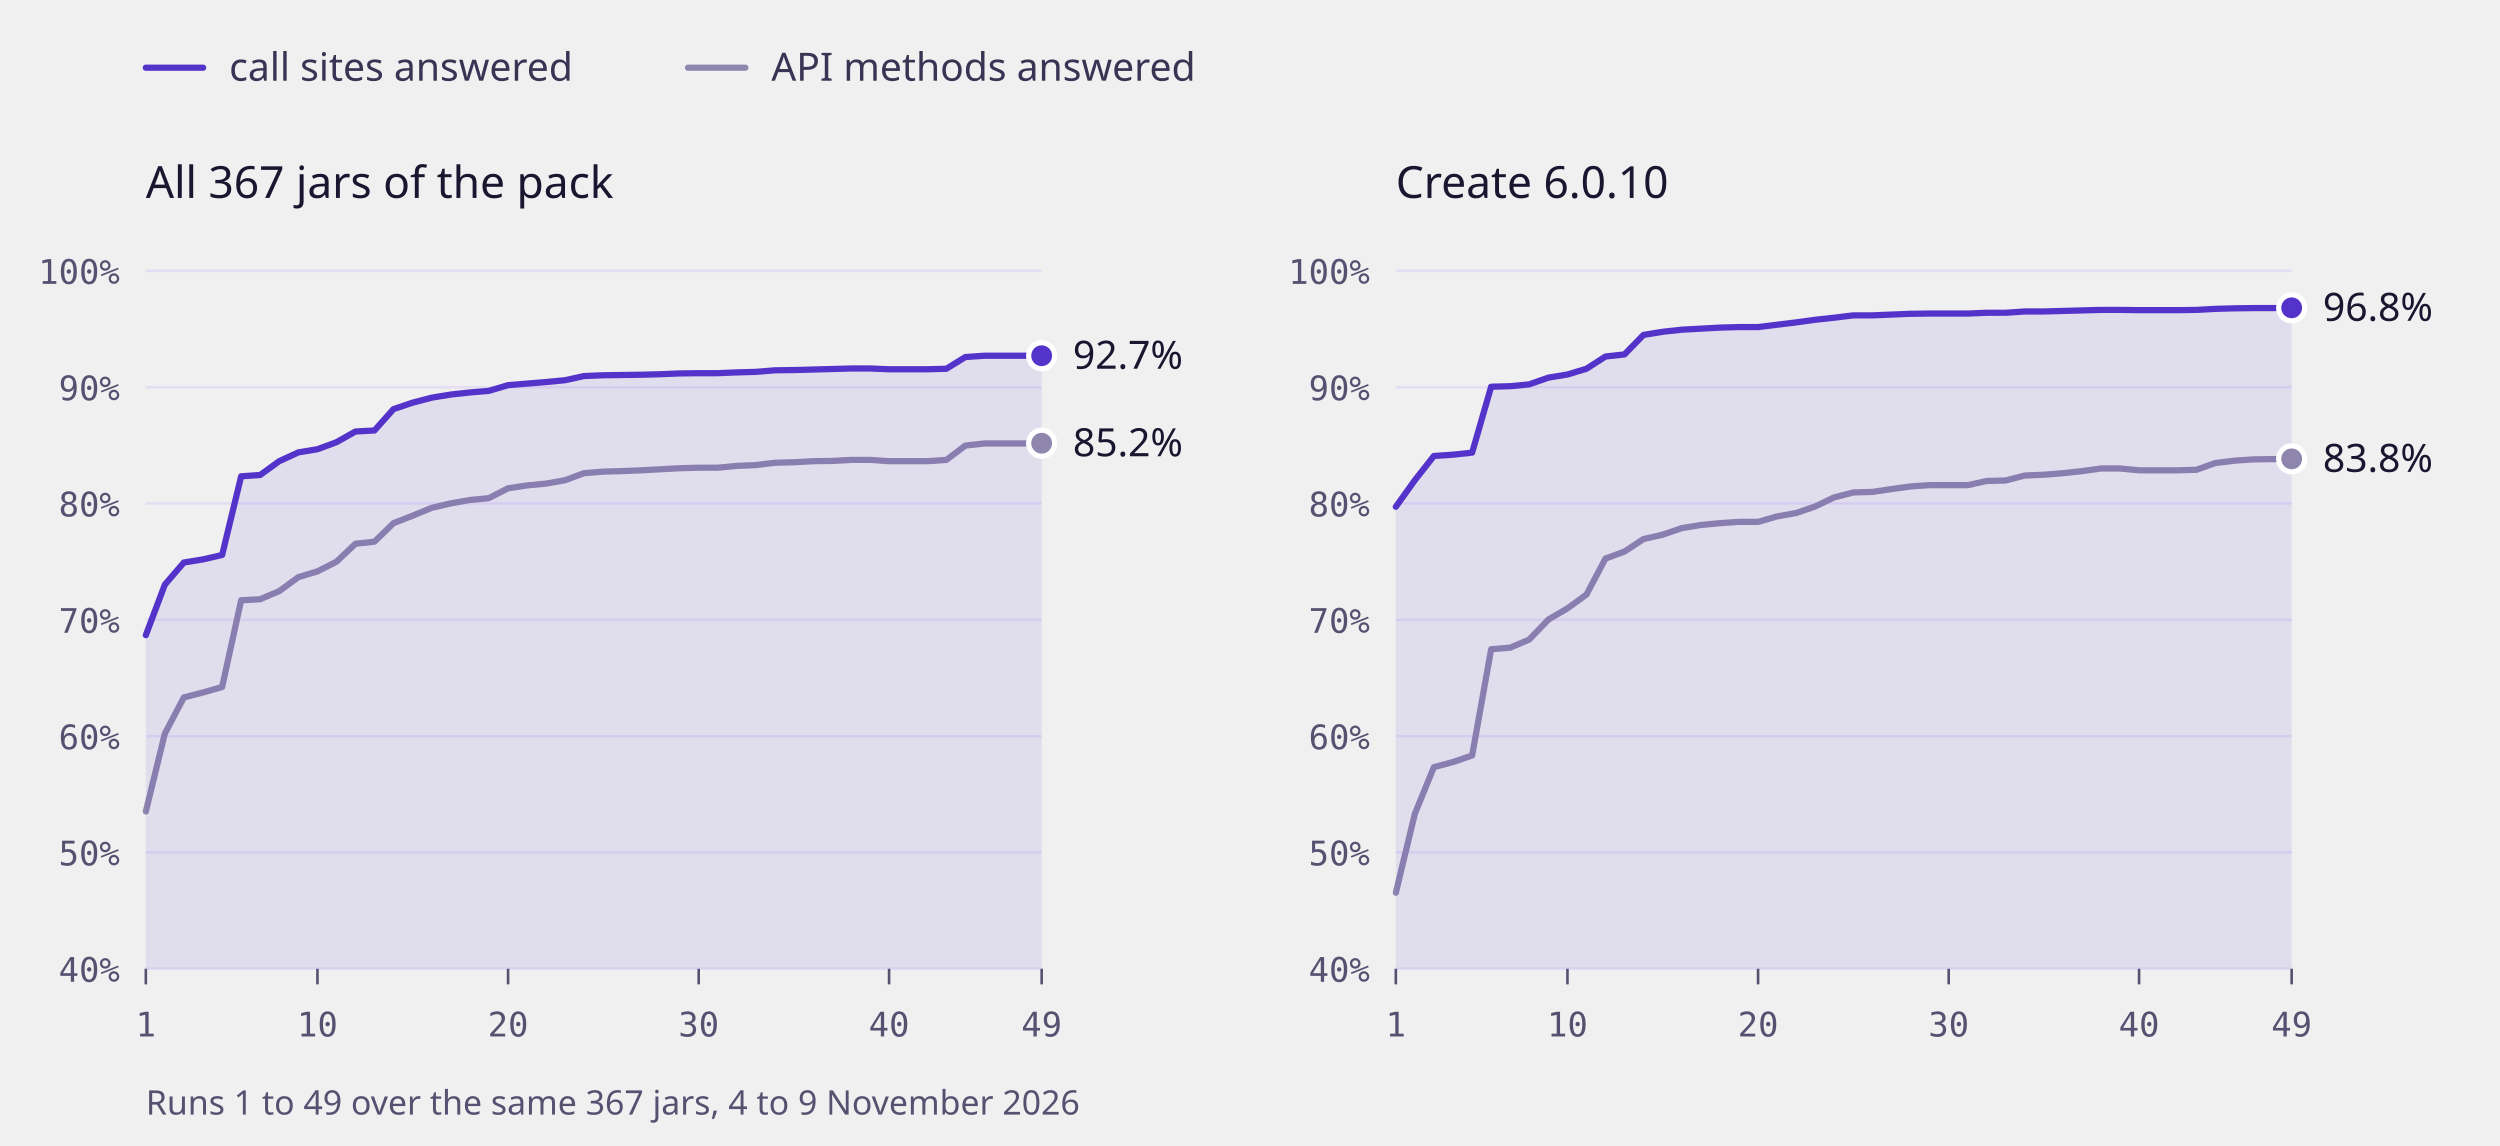
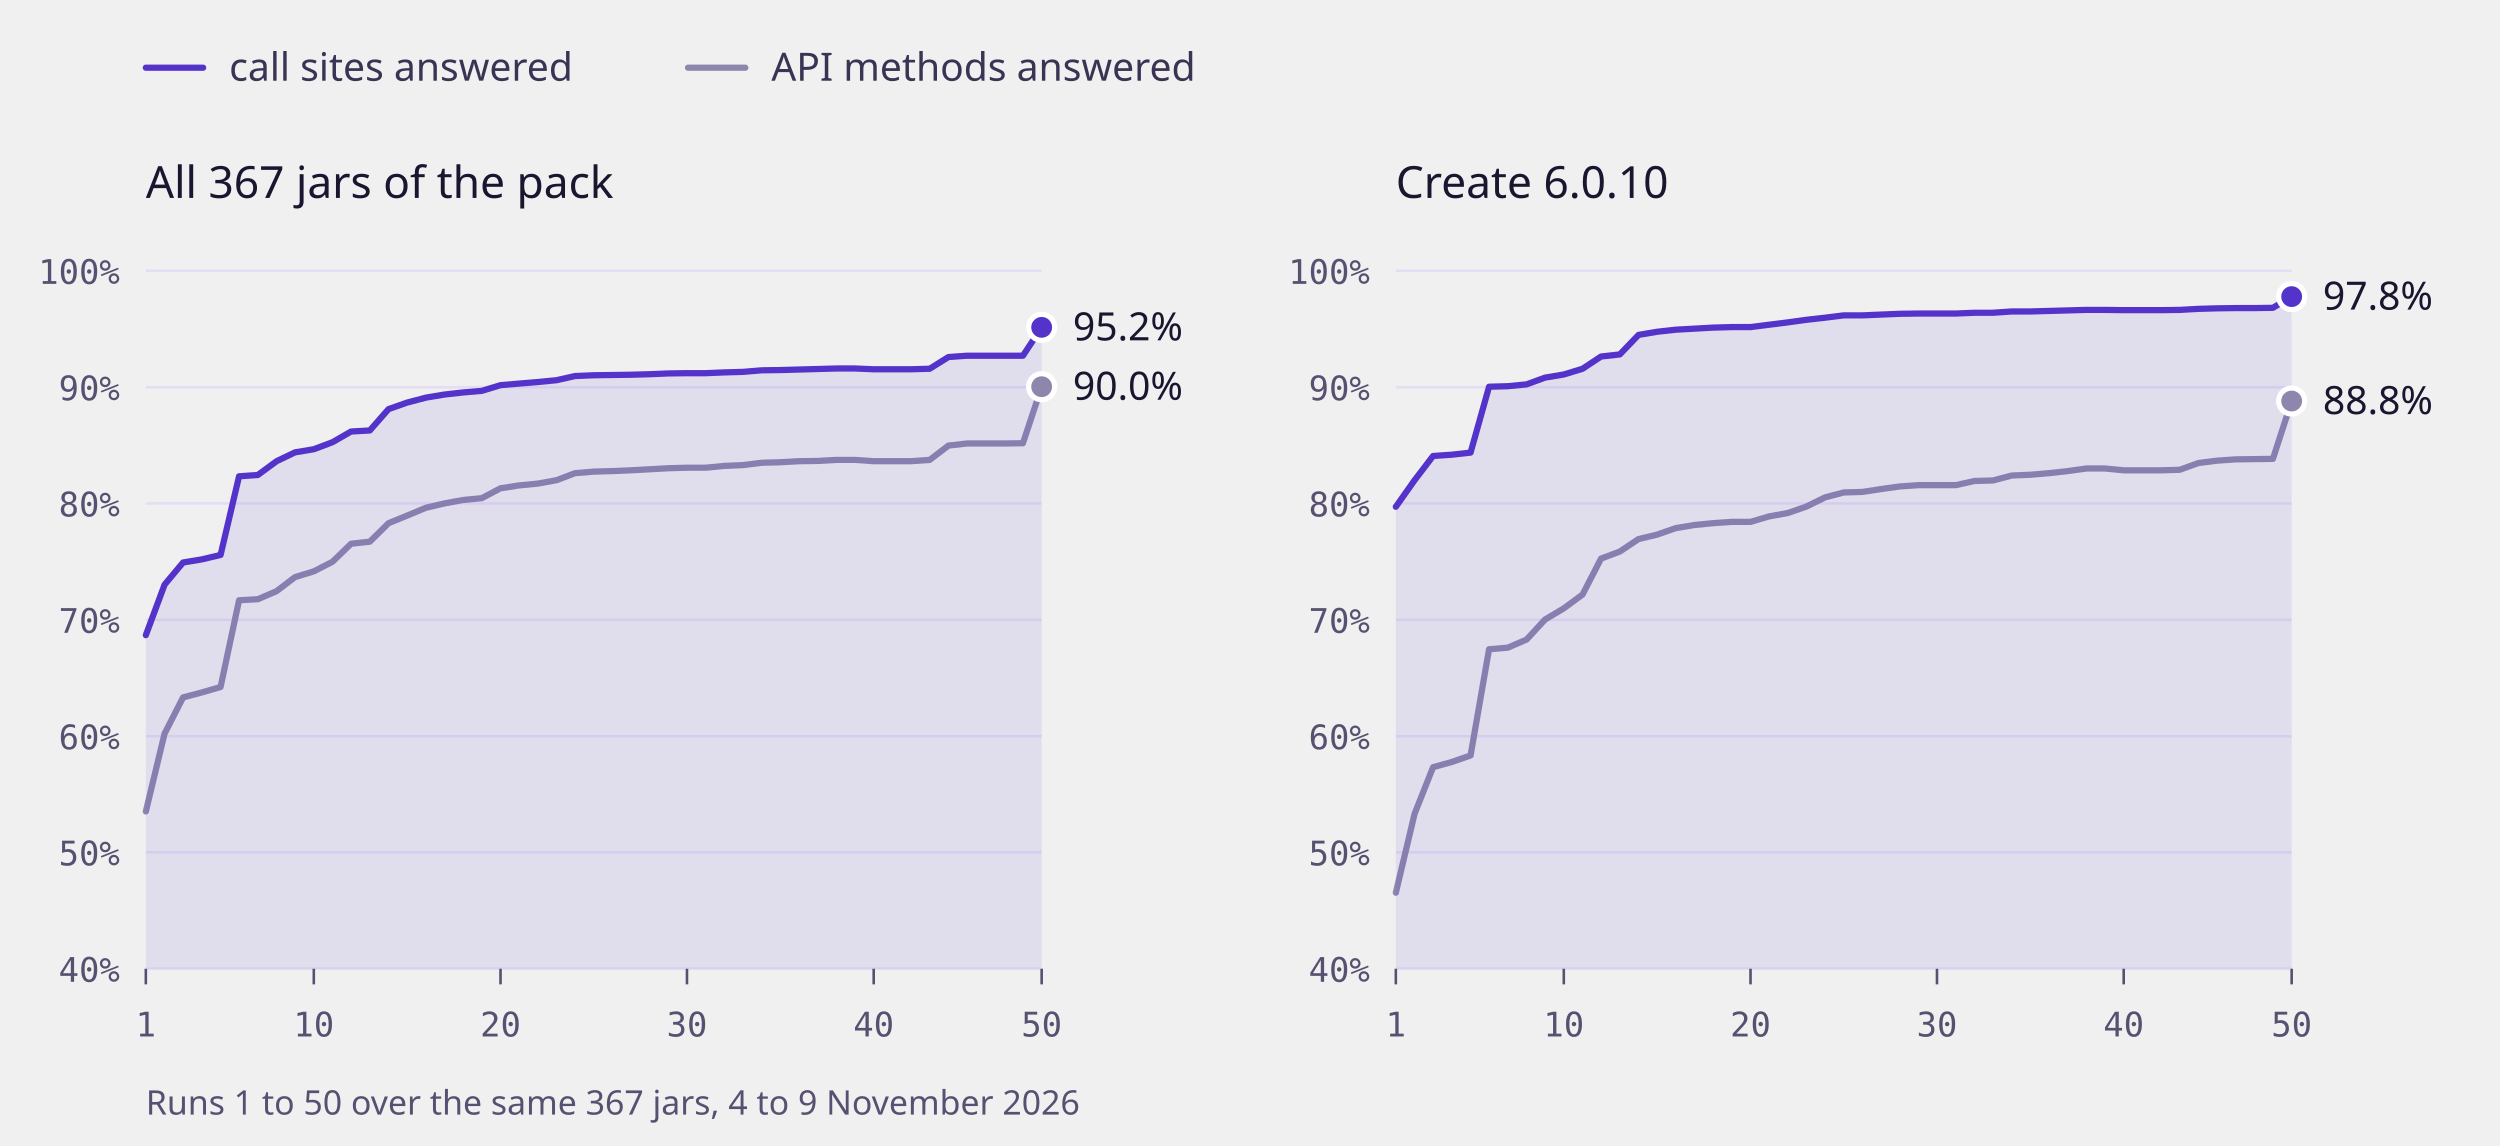
<svg xmlns="http://www.w3.org/2000/svg" viewBox="0 0 960 440" width="960" height="440" role="img" aria-labelledby="t d">
  <line x1="56" y1="26" x2="78" y2="26" stroke="#5333c9" stroke-width="2.4" stroke-linecap="round" />
  <text x="88.0" y="31.0" font-family="'HZ Geist', sans-serif" font-weight="400" font-size="15" fill="#3b3354">call sites answered</text>
  <line x1="264.2" y1="26" x2="286.2" y2="26" stroke="#8f86ad" stroke-width="2.4" stroke-linecap="round" />
  <text x="296.2" y="31.0" font-family="'HZ Geist', sans-serif" font-weight="400" font-size="15" fill="#3b3354">API methods answered</text>
  <text x="56.0" y="76.0" font-family="'HZ Geist Medium', sans-serif" font-weight="500" font-size="17" fill="#1b1530">All 367 jars of the pack</text>
  <line x1="56" y1="372.0" x2="400" y2="372.0" stroke="#e4ddf4" stroke-width="1" />
  <text x="46.0" y="377.0" font-family="'HZ Geist Mono', ui-monospace, monospace" font-weight="400" font-size="13" fill="#585071" text-anchor="end">40%</text>
  <line x1="56" y1="327.3" x2="400" y2="327.3" stroke="#e4ddf4" stroke-width="1" />
  <text x="46.0" y="332.3" font-family="'HZ Geist Mono', ui-monospace, monospace" font-weight="400" font-size="13" fill="#585071" text-anchor="end">50%</text>
  <line x1="56" y1="282.7" x2="400" y2="282.7" stroke="#e4ddf4" stroke-width="1" />
  <text x="46.0" y="287.7" font-family="'HZ Geist Mono', ui-monospace, monospace" font-weight="400" font-size="13" fill="#585071" text-anchor="end">60%</text>
  <line x1="56" y1="238.0" x2="400" y2="238.0" stroke="#e4ddf4" stroke-width="1" />
  <text x="46.0" y="243.0" font-family="'HZ Geist Mono', ui-monospace, monospace" font-weight="400" font-size="13" fill="#585071" text-anchor="end">70%</text>
  <line x1="56" y1="193.3" x2="400" y2="193.3" stroke="#e4ddf4" stroke-width="1" />
  <text x="46.0" y="198.3" font-family="'HZ Geist Mono', ui-monospace, monospace" font-weight="400" font-size="13" fill="#585071" text-anchor="end">80%</text>
  <line x1="56" y1="148.7" x2="400" y2="148.7" stroke="#e4ddf4" stroke-width="1" />
  <text x="46.0" y="153.7" font-family="'HZ Geist Mono', ui-monospace, monospace" font-weight="400" font-size="13" fill="#585071" text-anchor="end">90%</text>
  <line x1="56" y1="104.0" x2="400" y2="104.0" stroke="#e4ddf4" stroke-width="1" />
  <text x="46.0" y="109.0" font-family="'HZ Geist Mono', ui-monospace, monospace" font-weight="400" font-size="13" fill="#585071" text-anchor="end">100%</text>
  <line x1="56.0" y1="372" x2="56.0" y2="378" stroke="#585071" stroke-width="1" />
  <text x="56.0" y="398.0" font-family="'HZ Geist Mono', ui-monospace, monospace" font-weight="400" font-size="13" fill="#585071" text-anchor="middle">1</text>
-   <line x1="121.9" y1="372" x2="121.9" y2="378" stroke="#585071" stroke-width="1" />
-   <text x="121.9" y="398.0" font-family="'HZ Geist Mono', ui-monospace, monospace" font-weight="400" font-size="13" fill="#585071" text-anchor="middle">10</text>
-   <line x1="195.1" y1="372" x2="195.1" y2="378" stroke="#585071" stroke-width="1" />
-   <text x="195.1" y="398.0" font-family="'HZ Geist Mono', ui-monospace, monospace" font-weight="400" font-size="13" fill="#585071" text-anchor="middle">20</text>
-   <line x1="268.3" y1="372" x2="268.3" y2="378" stroke="#585071" stroke-width="1" />
-   <text x="268.3" y="398.0" font-family="'HZ Geist Mono', ui-monospace, monospace" font-weight="400" font-size="13" fill="#585071" text-anchor="middle">30</text>
-   <line x1="341.4" y1="372" x2="341.4" y2="378" stroke="#585071" stroke-width="1" />
-   <text x="341.4" y="398.0" font-family="'HZ Geist Mono', ui-monospace, monospace" font-weight="400" font-size="13" fill="#585071" text-anchor="middle">40</text>
+   <line x1="120.5" y1="372" x2="120.5" y2="378" stroke="#585071" stroke-width="1" />
+   <text x="120.5" y="398.0" font-family="'HZ Geist Mono', ui-monospace, monospace" font-weight="400" font-size="13" fill="#585071" text-anchor="middle">10</text>
+   <line x1="192.2" y1="372" x2="192.2" y2="378" stroke="#585071" stroke-width="1" />
+   <text x="192.2" y="398.0" font-family="'HZ Geist Mono', ui-monospace, monospace" font-weight="400" font-size="13" fill="#585071" text-anchor="middle">20</text>
+   <line x1="263.8" y1="372" x2="263.8" y2="378" stroke="#585071" stroke-width="1" />
+   <text x="263.8" y="398.0" font-family="'HZ Geist Mono', ui-monospace, monospace" font-weight="400" font-size="13" fill="#585071" text-anchor="middle">30</text>
+   <line x1="335.5" y1="372" x2="335.5" y2="378" stroke="#585071" stroke-width="1" />
+   <text x="335.5" y="398.0" font-family="'HZ Geist Mono', ui-monospace, monospace" font-weight="400" font-size="13" fill="#585071" text-anchor="middle">40</text>
  <line x1="400.0" y1="372" x2="400.0" y2="378" stroke="#585071" stroke-width="1" />
-   <text x="400.0" y="398.0" font-family="'HZ Geist Mono', ui-monospace, monospace" font-weight="400" font-size="13" fill="#585071" text-anchor="middle">49</text>
-   <polyline points="56.0,311.6 63.3,281.7 70.6,267.8 78.0,265.9 85.3,263.8 92.6,230.5 99.9,230.1 107.2,227.0 114.6,221.6 121.9,219.4 129.2,215.7 136.5,208.8 143.8,208.0 151.1,200.9 158.5,198.0 165.8,195.0 173.1,193.3 180.4,192.0 187.7,191.3 195.1,187.5 202.4,186.4 209.7,185.7 217.0,184.4 224.3,181.7 231.7,181.1 239.0,180.9 246.3,180.6 253.6,180.2 260.9,179.8 268.3,179.6 275.6,179.6 282.9,178.9 290.2,178.6 297.5,177.7 304.9,177.5 312.2,177.1 319.5,177.0 326.8,176.6 334.1,176.6 341.4,177.1 348.8,177.1 356.1,177.1 363.4,176.6 370.7,171.1 378.0,170.3 385.4,170.3 392.7,170.3 400.0,170.2" fill="none" stroke="#8f86ad" stroke-width="2.4" stroke-linejoin="round" stroke-linecap="round" />
-   <path d="M56.0,372 L56.0,243.9 L63.3,224.5 L70.6,216.0 L78.0,214.8 L85.3,213.1 L92.6,182.9 L99.9,182.4 L107.2,177.1 L114.6,173.7 L121.9,172.5 L129.2,169.8 L136.5,165.7 L143.8,165.3 L151.1,157.1 L158.5,154.6 L165.8,152.7 L173.1,151.5 L180.4,150.7 L187.7,150.1 L195.1,147.9 L202.4,147.3 L209.7,146.7 L217.0,146.0 L224.3,144.4 L231.7,144.1 L239.0,144.0 L246.3,143.9 L253.6,143.7 L260.9,143.4 L268.3,143.3 L275.6,143.3 L282.9,143.0 L290.2,142.8 L297.5,142.2 L304.9,142.1 L312.2,141.9 L319.5,141.7 L326.8,141.5 L334.1,141.5 L341.4,141.8 L348.8,141.8 L356.1,141.8 L363.4,141.6 L370.7,137.1 L378.0,136.6 L385.4,136.6 L392.7,136.6 L400.0,136.6 L400.0,372 Z" fill="#5333c9" opacity="0.1" />
-   <polyline points="56.0,243.9 63.3,224.5 70.6,216.0 78.0,214.8 85.3,213.1 92.6,182.9 99.9,182.4 107.2,177.1 114.6,173.7 121.9,172.5 129.2,169.8 136.5,165.7 143.8,165.3 151.1,157.1 158.5,154.6 165.8,152.7 173.1,151.5 180.4,150.7 187.7,150.1 195.1,147.9 202.4,147.3 209.7,146.7 217.0,146.0 224.3,144.4 231.7,144.1 239.0,144.0 246.3,143.9 253.6,143.7 260.9,143.4 268.3,143.3 275.6,143.3 282.9,143.0 290.2,142.8 297.5,142.2 304.9,142.1 312.2,141.9 319.5,141.7 326.8,141.5 334.1,141.5 341.4,141.8 348.8,141.8 356.1,141.8 363.4,141.6 370.7,137.1 378.0,136.6 385.4,136.6 392.7,136.6 400.0,136.6" fill="none" stroke="#5333c9" stroke-width="2.4" stroke-linejoin="round" stroke-linecap="round" />
-   <circle cx="400.0" cy="136.6" r="5" fill="#5333c9" stroke="#ffffff" stroke-width="2" />
-   <circle cx="400.0" cy="170.2" r="5" fill="#8f86ad" stroke="#ffffff" stroke-width="2" />
-   <text x="412.0" y="141.6" font-family="'HZ Geist Medium', sans-serif" font-weight="500" font-size="15" fill="#1b1530">92.7%</text>
-   <text x="412.0" y="175.2" font-family="'HZ Geist Medium', sans-serif" font-weight="500" font-size="15" fill="#1b1530">85.2%</text>
+   <text x="400.0" y="398.0" font-family="'HZ Geist Mono', ui-monospace, monospace" font-weight="400" font-size="13" fill="#585071" text-anchor="middle">50</text>
+   <polyline points="56.0,311.6 63.2,281.7 70.3,267.8 77.5,265.9 84.7,263.8 91.8,230.5 99.0,230.1 106.2,227.0 113.3,221.6 120.5,219.4 127.7,215.7 134.8,208.8 142.0,208.0 149.2,200.9 156.3,198.0 163.5,195.0 170.7,193.3 177.8,192.0 185.0,191.3 192.2,187.5 199.3,186.4 206.5,185.7 213.7,184.4 220.8,181.7 228.0,181.1 235.2,180.9 242.3,180.6 249.5,180.2 256.7,179.8 263.8,179.6 271.0,179.6 278.2,178.9 285.3,178.6 292.5,177.7 299.7,177.5 306.8,177.1 314.0,177.0 321.2,176.6 328.3,176.6 335.5,177.1 342.7,177.1 349.8,177.1 357.0,176.6 364.2,171.1 371.3,170.3 378.5,170.3 385.7,170.3 392.8,170.2 400.0,148.5" fill="none" stroke="#8f86ad" stroke-width="2.4" stroke-linejoin="round" stroke-linecap="round" />
+   <path d="M56.0,372 L56.0,243.9 L63.2,224.5 L70.3,216.0 L77.5,214.8 L84.7,213.1 L91.8,182.9 L99.0,182.4 L106.2,177.1 L113.3,173.7 L120.5,172.5 L127.7,169.8 L134.8,165.7 L142.0,165.3 L149.2,157.1 L156.3,154.6 L163.5,152.7 L170.7,151.5 L177.8,150.7 L185.0,150.1 L192.2,147.9 L199.3,147.3 L206.5,146.7 L213.7,146.0 L220.8,144.4 L228.0,144.1 L235.2,144.0 L242.3,143.9 L249.5,143.7 L256.7,143.4 L263.8,143.3 L271.0,143.3 L278.2,143.0 L285.3,142.8 L292.5,142.2 L299.7,142.1 L306.8,141.9 L314.0,141.7 L321.2,141.5 L328.3,141.5 L335.5,141.8 L342.7,141.8 L349.8,141.8 L357.0,141.6 L364.2,137.1 L371.3,136.6 L378.5,136.6 L385.7,136.6 L392.8,136.6 L400.0,125.7 L400.0,372 Z" fill="#5333c9" opacity="0.1" />
+   <polyline points="56.0,243.9 63.2,224.5 70.3,216.0 77.5,214.8 84.7,213.1 91.8,182.9 99.0,182.4 106.2,177.1 113.3,173.7 120.5,172.5 127.7,169.8 134.8,165.7 142.0,165.3 149.2,157.1 156.3,154.6 163.5,152.7 170.7,151.5 177.8,150.7 185.0,150.1 192.2,147.9 199.3,147.3 206.5,146.7 213.7,146.0 220.8,144.4 228.0,144.1 235.2,144.0 242.3,143.9 249.5,143.7 256.7,143.4 263.8,143.3 271.0,143.3 278.2,143.0 285.3,142.8 292.5,142.2 299.7,142.1 306.8,141.9 314.0,141.7 321.2,141.5 328.3,141.5 335.5,141.8 342.7,141.8 349.8,141.8 357.0,141.6 364.2,137.1 371.3,136.6 378.5,136.6 385.7,136.6 392.8,136.6 400.0,125.7" fill="none" stroke="#5333c9" stroke-width="2.4" stroke-linejoin="round" stroke-linecap="round" />
+   <circle cx="400.0" cy="125.7" r="5" fill="#5333c9" stroke="#ffffff" stroke-width="2" />
+   <circle cx="400.0" cy="148.5" r="5" fill="#8f86ad" stroke="#ffffff" stroke-width="2" />
+   <text x="412.0" y="130.7" font-family="'HZ Geist Medium', sans-serif" font-weight="500" font-size="15" fill="#1b1530">95.2%</text>
+   <text x="412.0" y="153.5" font-family="'HZ Geist Medium', sans-serif" font-weight="500" font-size="15" fill="#1b1530">90.0%</text>
  <text x="536.0" y="76.0" font-family="'HZ Geist Medium', sans-serif" font-weight="500" font-size="17" fill="#1b1530">Create 6.0.10</text>
  <line x1="536" y1="372.0" x2="880" y2="372.0" stroke="#e4ddf4" stroke-width="1" />
  <text x="526.0" y="377.0" font-family="'HZ Geist Mono', ui-monospace, monospace" font-weight="400" font-size="13" fill="#585071" text-anchor="end">40%</text>
  <line x1="536" y1="327.3" x2="880" y2="327.3" stroke="#e4ddf4" stroke-width="1" />
  <text x="526.0" y="332.3" font-family="'HZ Geist Mono', ui-monospace, monospace" font-weight="400" font-size="13" fill="#585071" text-anchor="end">50%</text>
  <line x1="536" y1="282.7" x2="880" y2="282.7" stroke="#e4ddf4" stroke-width="1" />
  <text x="526.0" y="287.7" font-family="'HZ Geist Mono', ui-monospace, monospace" font-weight="400" font-size="13" fill="#585071" text-anchor="end">60%</text>
  <line x1="536" y1="238.0" x2="880" y2="238.0" stroke="#e4ddf4" stroke-width="1" />
  <text x="526.0" y="243.0" font-family="'HZ Geist Mono', ui-monospace, monospace" font-weight="400" font-size="13" fill="#585071" text-anchor="end">70%</text>
  <line x1="536" y1="193.3" x2="880" y2="193.3" stroke="#e4ddf4" stroke-width="1" />
  <text x="526.0" y="198.3" font-family="'HZ Geist Mono', ui-monospace, monospace" font-weight="400" font-size="13" fill="#585071" text-anchor="end">80%</text>
  <line x1="536" y1="148.7" x2="880" y2="148.7" stroke="#e4ddf4" stroke-width="1" />
  <text x="526.0" y="153.7" font-family="'HZ Geist Mono', ui-monospace, monospace" font-weight="400" font-size="13" fill="#585071" text-anchor="end">90%</text>
  <line x1="536" y1="104.0" x2="880" y2="104.0" stroke="#e4ddf4" stroke-width="1" />
  <text x="526.0" y="109.0" font-family="'HZ Geist Mono', ui-monospace, monospace" font-weight="400" font-size="13" fill="#585071" text-anchor="end">100%</text>
  <line x1="536.0" y1="372" x2="536.0" y2="378" stroke="#585071" stroke-width="1" />
  <text x="536.0" y="398.0" font-family="'HZ Geist Mono', ui-monospace, monospace" font-weight="400" font-size="13" fill="#585071" text-anchor="middle">1</text>
-   <line x1="601.9" y1="372" x2="601.9" y2="378" stroke="#585071" stroke-width="1" />
-   <text x="601.9" y="398.0" font-family="'HZ Geist Mono', ui-monospace, monospace" font-weight="400" font-size="13" fill="#585071" text-anchor="middle">10</text>
-   <line x1="675.1" y1="372" x2="675.1" y2="378" stroke="#585071" stroke-width="1" />
-   <text x="675.1" y="398.0" font-family="'HZ Geist Mono', ui-monospace, monospace" font-weight="400" font-size="13" fill="#585071" text-anchor="middle">20</text>
-   <line x1="748.3" y1="372" x2="748.3" y2="378" stroke="#585071" stroke-width="1" />
-   <text x="748.3" y="398.0" font-family="'HZ Geist Mono', ui-monospace, monospace" font-weight="400" font-size="13" fill="#585071" text-anchor="middle">30</text>
-   <line x1="821.4" y1="372" x2="821.4" y2="378" stroke="#585071" stroke-width="1" />
-   <text x="821.4" y="398.0" font-family="'HZ Geist Mono', ui-monospace, monospace" font-weight="400" font-size="13" fill="#585071" text-anchor="middle">40</text>
+   <line x1="600.5" y1="372" x2="600.5" y2="378" stroke="#585071" stroke-width="1" />
+   <text x="600.5" y="398.0" font-family="'HZ Geist Mono', ui-monospace, monospace" font-weight="400" font-size="13" fill="#585071" text-anchor="middle">10</text>
+   <line x1="672.2" y1="372" x2="672.2" y2="378" stroke="#585071" stroke-width="1" />
+   <text x="672.2" y="398.0" font-family="'HZ Geist Mono', ui-monospace, monospace" font-weight="400" font-size="13" fill="#585071" text-anchor="middle">20</text>
+   <line x1="743.8" y1="372" x2="743.8" y2="378" stroke="#585071" stroke-width="1" />
+   <text x="743.8" y="398.0" font-family="'HZ Geist Mono', ui-monospace, monospace" font-weight="400" font-size="13" fill="#585071" text-anchor="middle">30</text>
+   <line x1="815.5" y1="372" x2="815.5" y2="378" stroke="#585071" stroke-width="1" />
+   <text x="815.5" y="398.0" font-family="'HZ Geist Mono', ui-monospace, monospace" font-weight="400" font-size="13" fill="#585071" text-anchor="middle">40</text>
  <line x1="880.0" y1="372" x2="880.0" y2="378" stroke="#585071" stroke-width="1" />
-   <text x="880.0" y="398.0" font-family="'HZ Geist Mono', ui-monospace, monospace" font-weight="400" font-size="13" fill="#585071" text-anchor="middle">49</text>
-   <polyline points="536.0,342.8 543.3,312.5 550.6,294.6 558.0,292.6 565.3,290.1 572.6,249.3 579.9,248.7 587.2,245.6 594.6,237.9 601.9,233.6 609.2,228.3 616.5,214.5 623.8,211.8 631.1,207.0 638.5,205.3 645.8,202.8 653.1,201.6 660.4,200.9 667.7,200.4 675.1,200.4 682.4,198.3 689.7,197.0 697.0,194.5 704.3,191.0 711.7,189.1 719.0,188.9 726.3,187.8 733.6,186.8 740.9,186.3 748.3,186.3 755.6,186.3 762.9,184.7 770.2,184.5 777.5,182.6 784.9,182.3 792.2,181.7 799.5,180.9 806.8,179.9 814.1,179.9 821.4,180.6 828.8,180.6 836.1,180.6 843.4,180.4 850.7,177.8 858.0,176.9 865.4,176.4 872.7,176.3 880.0,176.2" fill="none" stroke="#8f86ad" stroke-width="2.4" stroke-linejoin="round" stroke-linecap="round" />
-   <path d="M536.0,372 L536.0,194.6 L543.3,184.4 L550.6,175.1 L558.0,174.6 L565.3,173.8 L572.6,148.5 L579.9,148.3 L587.2,147.6 L594.6,145.0 L601.9,143.8 L609.2,141.6 L616.5,136.9 L623.8,136.1 L631.1,128.6 L638.5,127.4 L645.8,126.6 L653.1,126.2 L660.4,125.8 L667.7,125.6 L675.1,125.6 L682.4,124.7 L689.7,123.8 L697.0,122.8 L704.3,122.0 L711.7,121.1 L719.0,121.1 L726.3,120.8 L733.6,120.5 L740.9,120.4 L748.3,120.4 L755.6,120.4 L762.9,120.1 L770.2,120.1 L777.5,119.6 L784.9,119.6 L792.2,119.4 L799.5,119.2 L806.8,119.0 L814.1,119.0 L821.4,119.1 L828.8,119.1 L836.1,119.1 L843.4,119.0 L850.7,118.6 L858.0,118.4 L865.4,118.3 L872.7,118.3 L880.0,118.2 L880.0,372 Z" fill="#5333c9" opacity="0.1" />
-   <polyline points="536.0,194.6 543.3,184.4 550.6,175.1 558.0,174.6 565.3,173.8 572.6,148.5 579.9,148.3 587.2,147.6 594.6,145.0 601.9,143.8 609.2,141.6 616.5,136.9 623.8,136.1 631.1,128.6 638.5,127.4 645.8,126.6 653.1,126.2 660.4,125.8 667.7,125.6 675.1,125.6 682.4,124.7 689.7,123.8 697.0,122.8 704.3,122.0 711.7,121.1 719.0,121.1 726.3,120.8 733.6,120.5 740.9,120.4 748.3,120.4 755.6,120.4 762.9,120.1 770.2,120.1 777.5,119.6 784.9,119.6 792.2,119.4 799.5,119.2 806.8,119.0 814.1,119.0 821.4,119.1 828.8,119.1 836.1,119.1 843.4,119.0 850.7,118.6 858.0,118.4 865.4,118.3 872.7,118.3 880.0,118.2" fill="none" stroke="#5333c9" stroke-width="2.4" stroke-linejoin="round" stroke-linecap="round" />
-   <circle cx="880.0" cy="118.2" r="5" fill="#5333c9" stroke="#ffffff" stroke-width="2" />
-   <circle cx="880.0" cy="176.2" r="5" fill="#8f86ad" stroke="#ffffff" stroke-width="2" />
-   <text x="892.0" y="123.2" font-family="'HZ Geist Medium', sans-serif" font-weight="500" font-size="15" fill="#1b1530">96.8%</text>
-   <text x="892.0" y="181.2" font-family="'HZ Geist Medium', sans-serif" font-weight="500" font-size="15" fill="#1b1530">83.8%</text>
-   <text x="56.0" y="428.0" font-family="'HZ Geist', sans-serif" font-weight="400" font-size="13" fill="#585071">Runs 1 to 49 over the same 367 jars, 4 to 9 November 2026</text>
+   <text x="880.0" y="398.0" font-family="'HZ Geist Mono', ui-monospace, monospace" font-weight="400" font-size="13" fill="#585071" text-anchor="middle">50</text>
+   <polyline points="536.0,342.8 543.2,312.5 550.3,294.6 557.5,292.6 564.7,290.1 571.8,249.3 579.0,248.7 586.2,245.6 593.3,237.9 600.5,233.6 607.7,228.3 614.8,214.5 622.0,211.8 629.2,207.0 636.3,205.3 643.5,202.8 650.7,201.6 657.8,200.9 665.0,200.4 672.2,200.4 679.3,198.3 686.5,197.0 693.7,194.5 700.8,191.0 708.0,189.1 715.2,188.9 722.3,187.8 729.5,186.8 736.7,186.3 743.8,186.3 751.0,186.3 758.2,184.7 765.3,184.5 772.5,182.6 779.7,182.3 786.8,181.7 794.0,180.9 801.2,179.9 808.3,179.9 815.5,180.6 822.7,180.6 829.8,180.6 837.0,180.4 844.2,177.8 851.3,176.9 858.5,176.4 865.7,176.3 872.8,176.2 880.0,154.0" fill="none" stroke="#8f86ad" stroke-width="2.4" stroke-linejoin="round" stroke-linecap="round" />
+   <path d="M536.0,372 L536.0,194.6 L543.2,184.4 L550.3,175.1 L557.5,174.6 L564.7,173.8 L571.8,148.5 L579.0,148.3 L586.2,147.6 L593.3,145.0 L600.5,143.8 L607.7,141.6 L614.8,136.9 L622.0,136.1 L629.2,128.6 L636.3,127.4 L643.5,126.6 L650.7,126.2 L657.8,125.8 L665.0,125.6 L672.2,125.6 L679.3,124.7 L686.5,123.8 L693.7,122.8 L700.8,122.0 L708.0,121.1 L715.2,121.1 L722.3,120.8 L729.5,120.5 L736.7,120.4 L743.8,120.4 L751.0,120.4 L758.2,120.1 L765.3,120.1 L772.5,119.6 L779.7,119.6 L786.8,119.4 L794.0,119.2 L801.2,119.0 L808.3,119.0 L815.5,119.1 L822.7,119.1 L829.8,119.1 L837.0,119.0 L844.2,118.6 L851.3,118.4 L858.5,118.3 L865.7,118.3 L872.8,118.2 L880.0,113.9 L880.0,372 Z" fill="#5333c9" opacity="0.1" />
+   <polyline points="536.0,194.6 543.2,184.4 550.3,175.1 557.5,174.6 564.7,173.8 571.8,148.5 579.0,148.3 586.2,147.6 593.3,145.0 600.5,143.8 607.7,141.6 614.8,136.9 622.0,136.1 629.2,128.6 636.3,127.4 643.5,126.6 650.7,126.2 657.8,125.8 665.0,125.6 672.2,125.6 679.3,124.7 686.5,123.8 693.7,122.8 700.8,122.0 708.0,121.1 715.2,121.1 722.3,120.8 729.5,120.5 736.7,120.4 743.8,120.4 751.0,120.4 758.2,120.1 765.3,120.1 772.5,119.6 779.7,119.6 786.8,119.4 794.0,119.2 801.2,119.0 808.3,119.0 815.5,119.1 822.7,119.1 829.8,119.1 837.0,119.0 844.2,118.6 851.3,118.4 858.5,118.3 865.7,118.3 872.8,118.2 880.0,113.9" fill="none" stroke="#5333c9" stroke-width="2.4" stroke-linejoin="round" stroke-linecap="round" />
+   <circle cx="880.0" cy="113.9" r="5" fill="#5333c9" stroke="#ffffff" stroke-width="2" />
+   <circle cx="880.0" cy="154.0" r="5" fill="#8f86ad" stroke="#ffffff" stroke-width="2" />
+   <text x="892.0" y="118.9" font-family="'HZ Geist Medium', sans-serif" font-weight="500" font-size="15" fill="#1b1530">97.8%</text>
+   <text x="892.0" y="159.0" font-family="'HZ Geist Medium', sans-serif" font-weight="500" font-size="15" fill="#1b1530">88.8%</text>
+   <text x="56.0" y="428.0" font-family="'HZ Geist', sans-serif" font-weight="400" font-size="13" fill="#585071">Runs 1 to 50 over the same 367 jars, 4 to 9 November 2026</text>
</svg>
